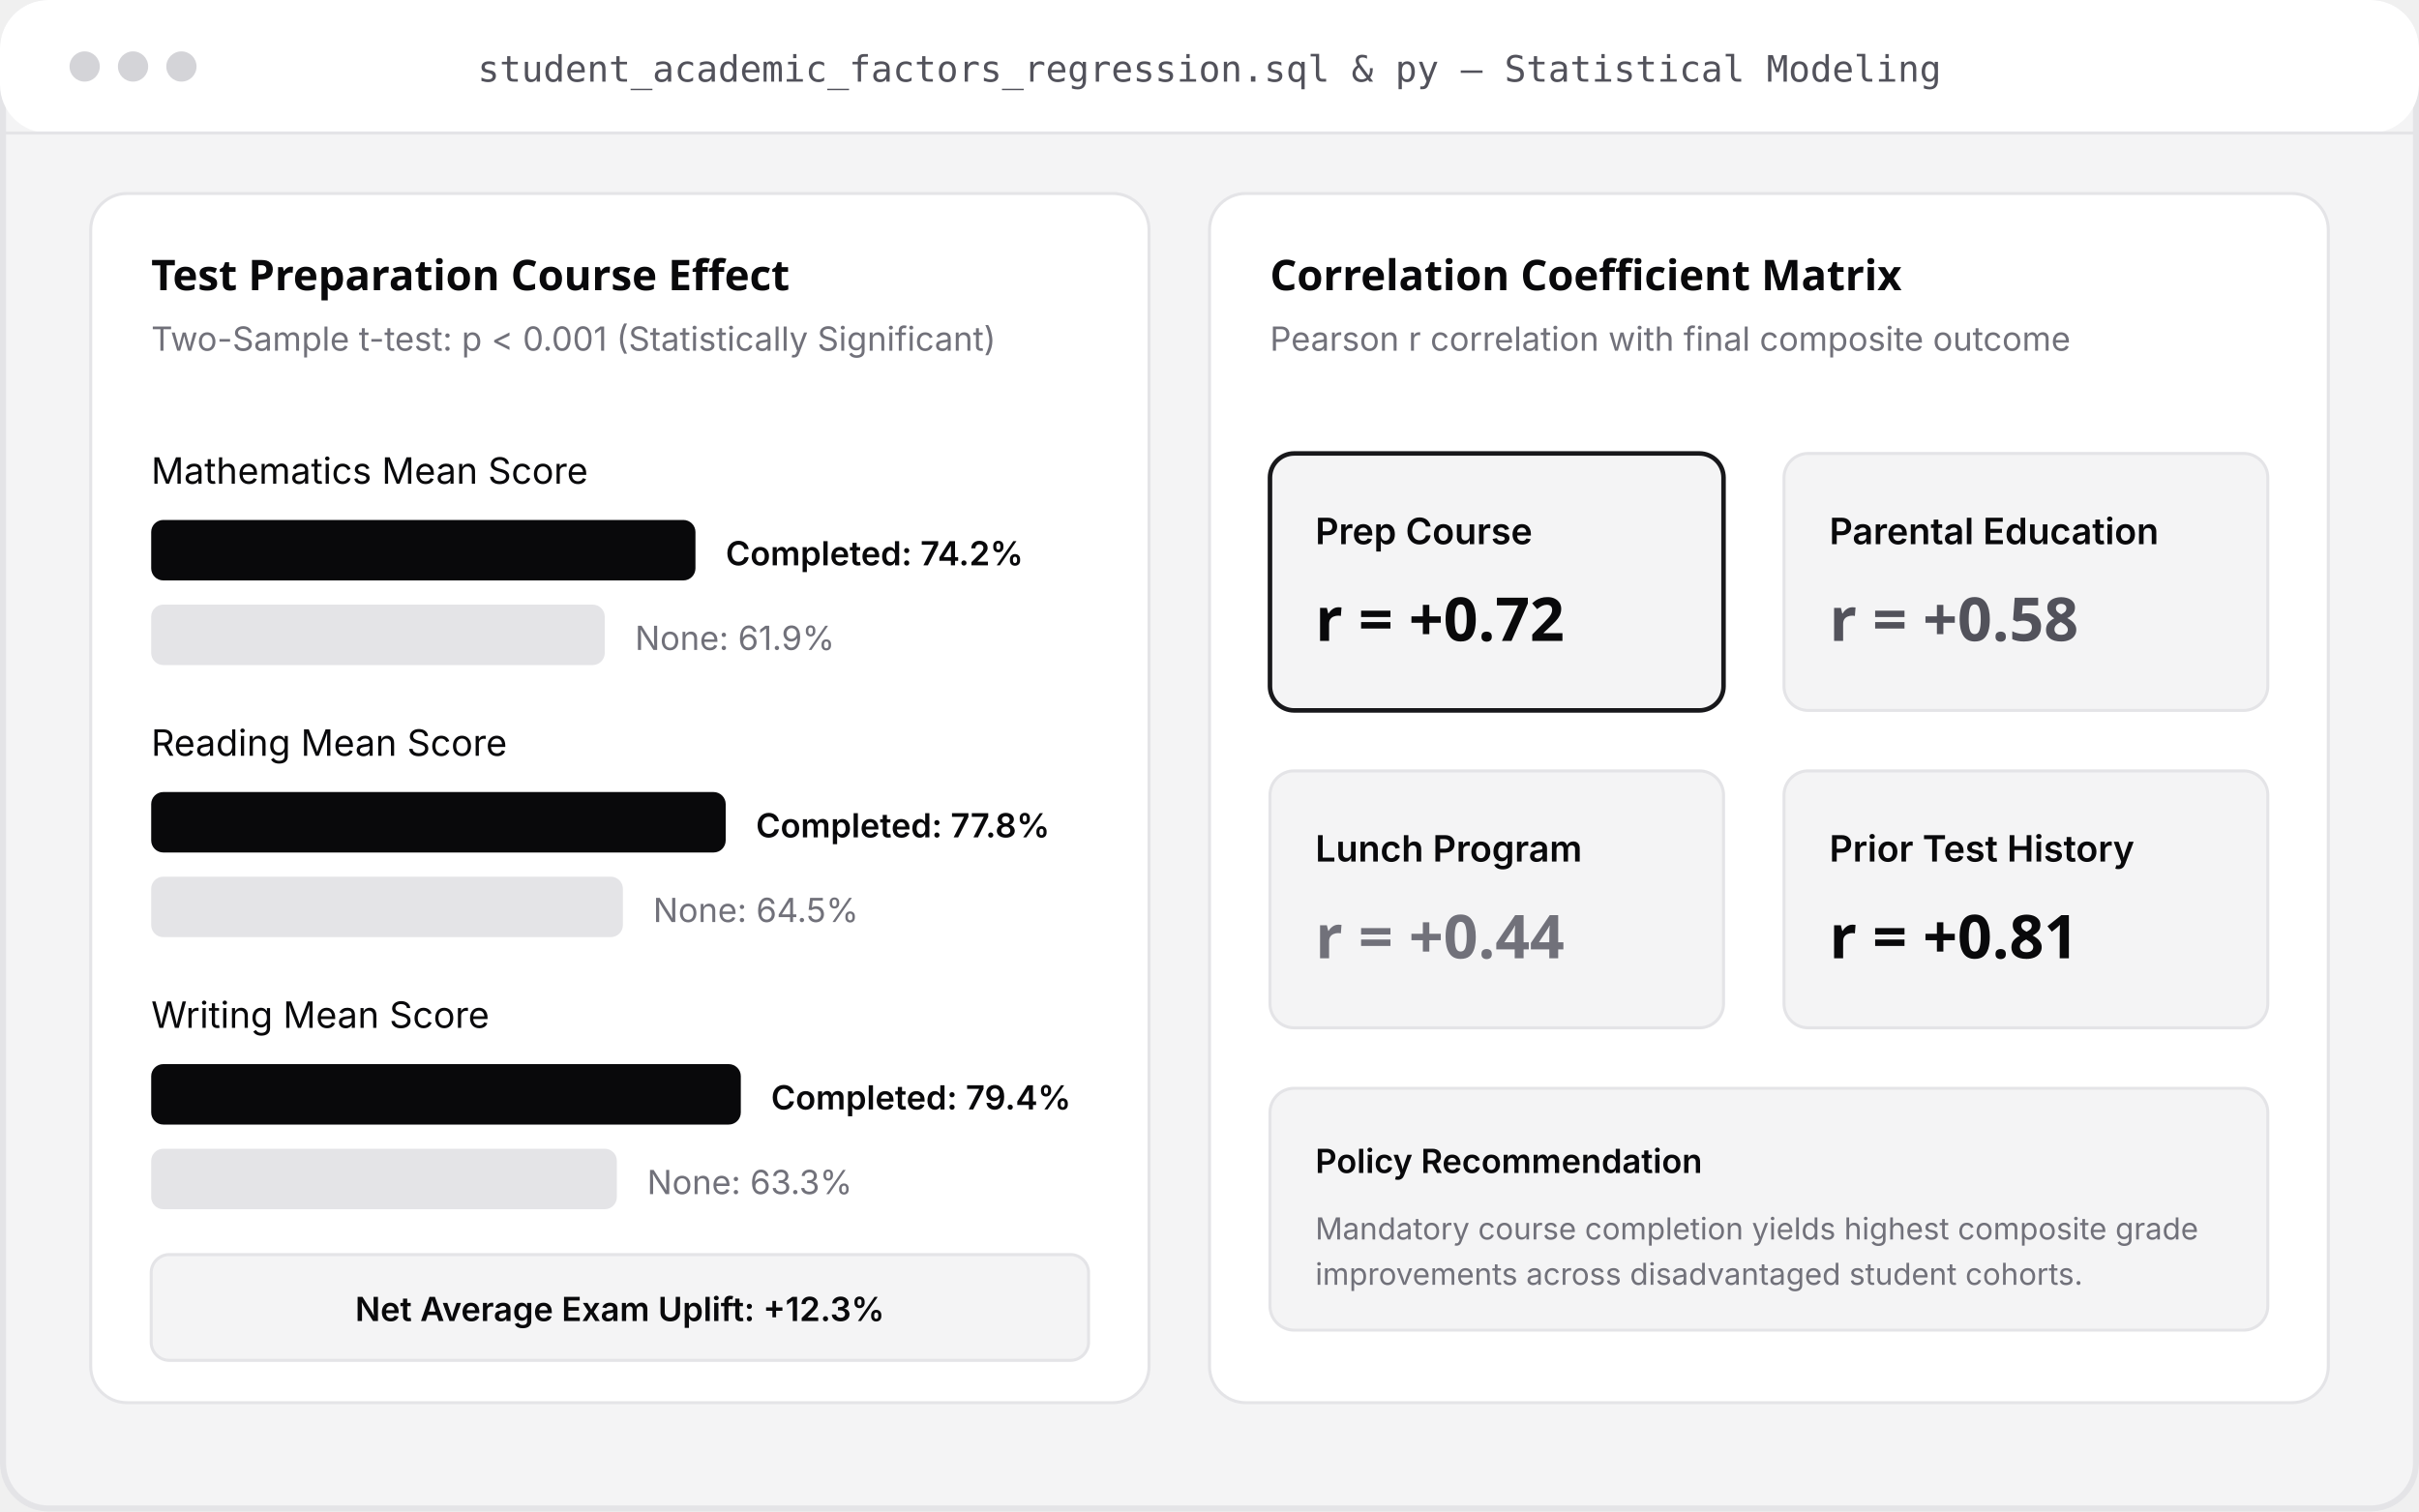
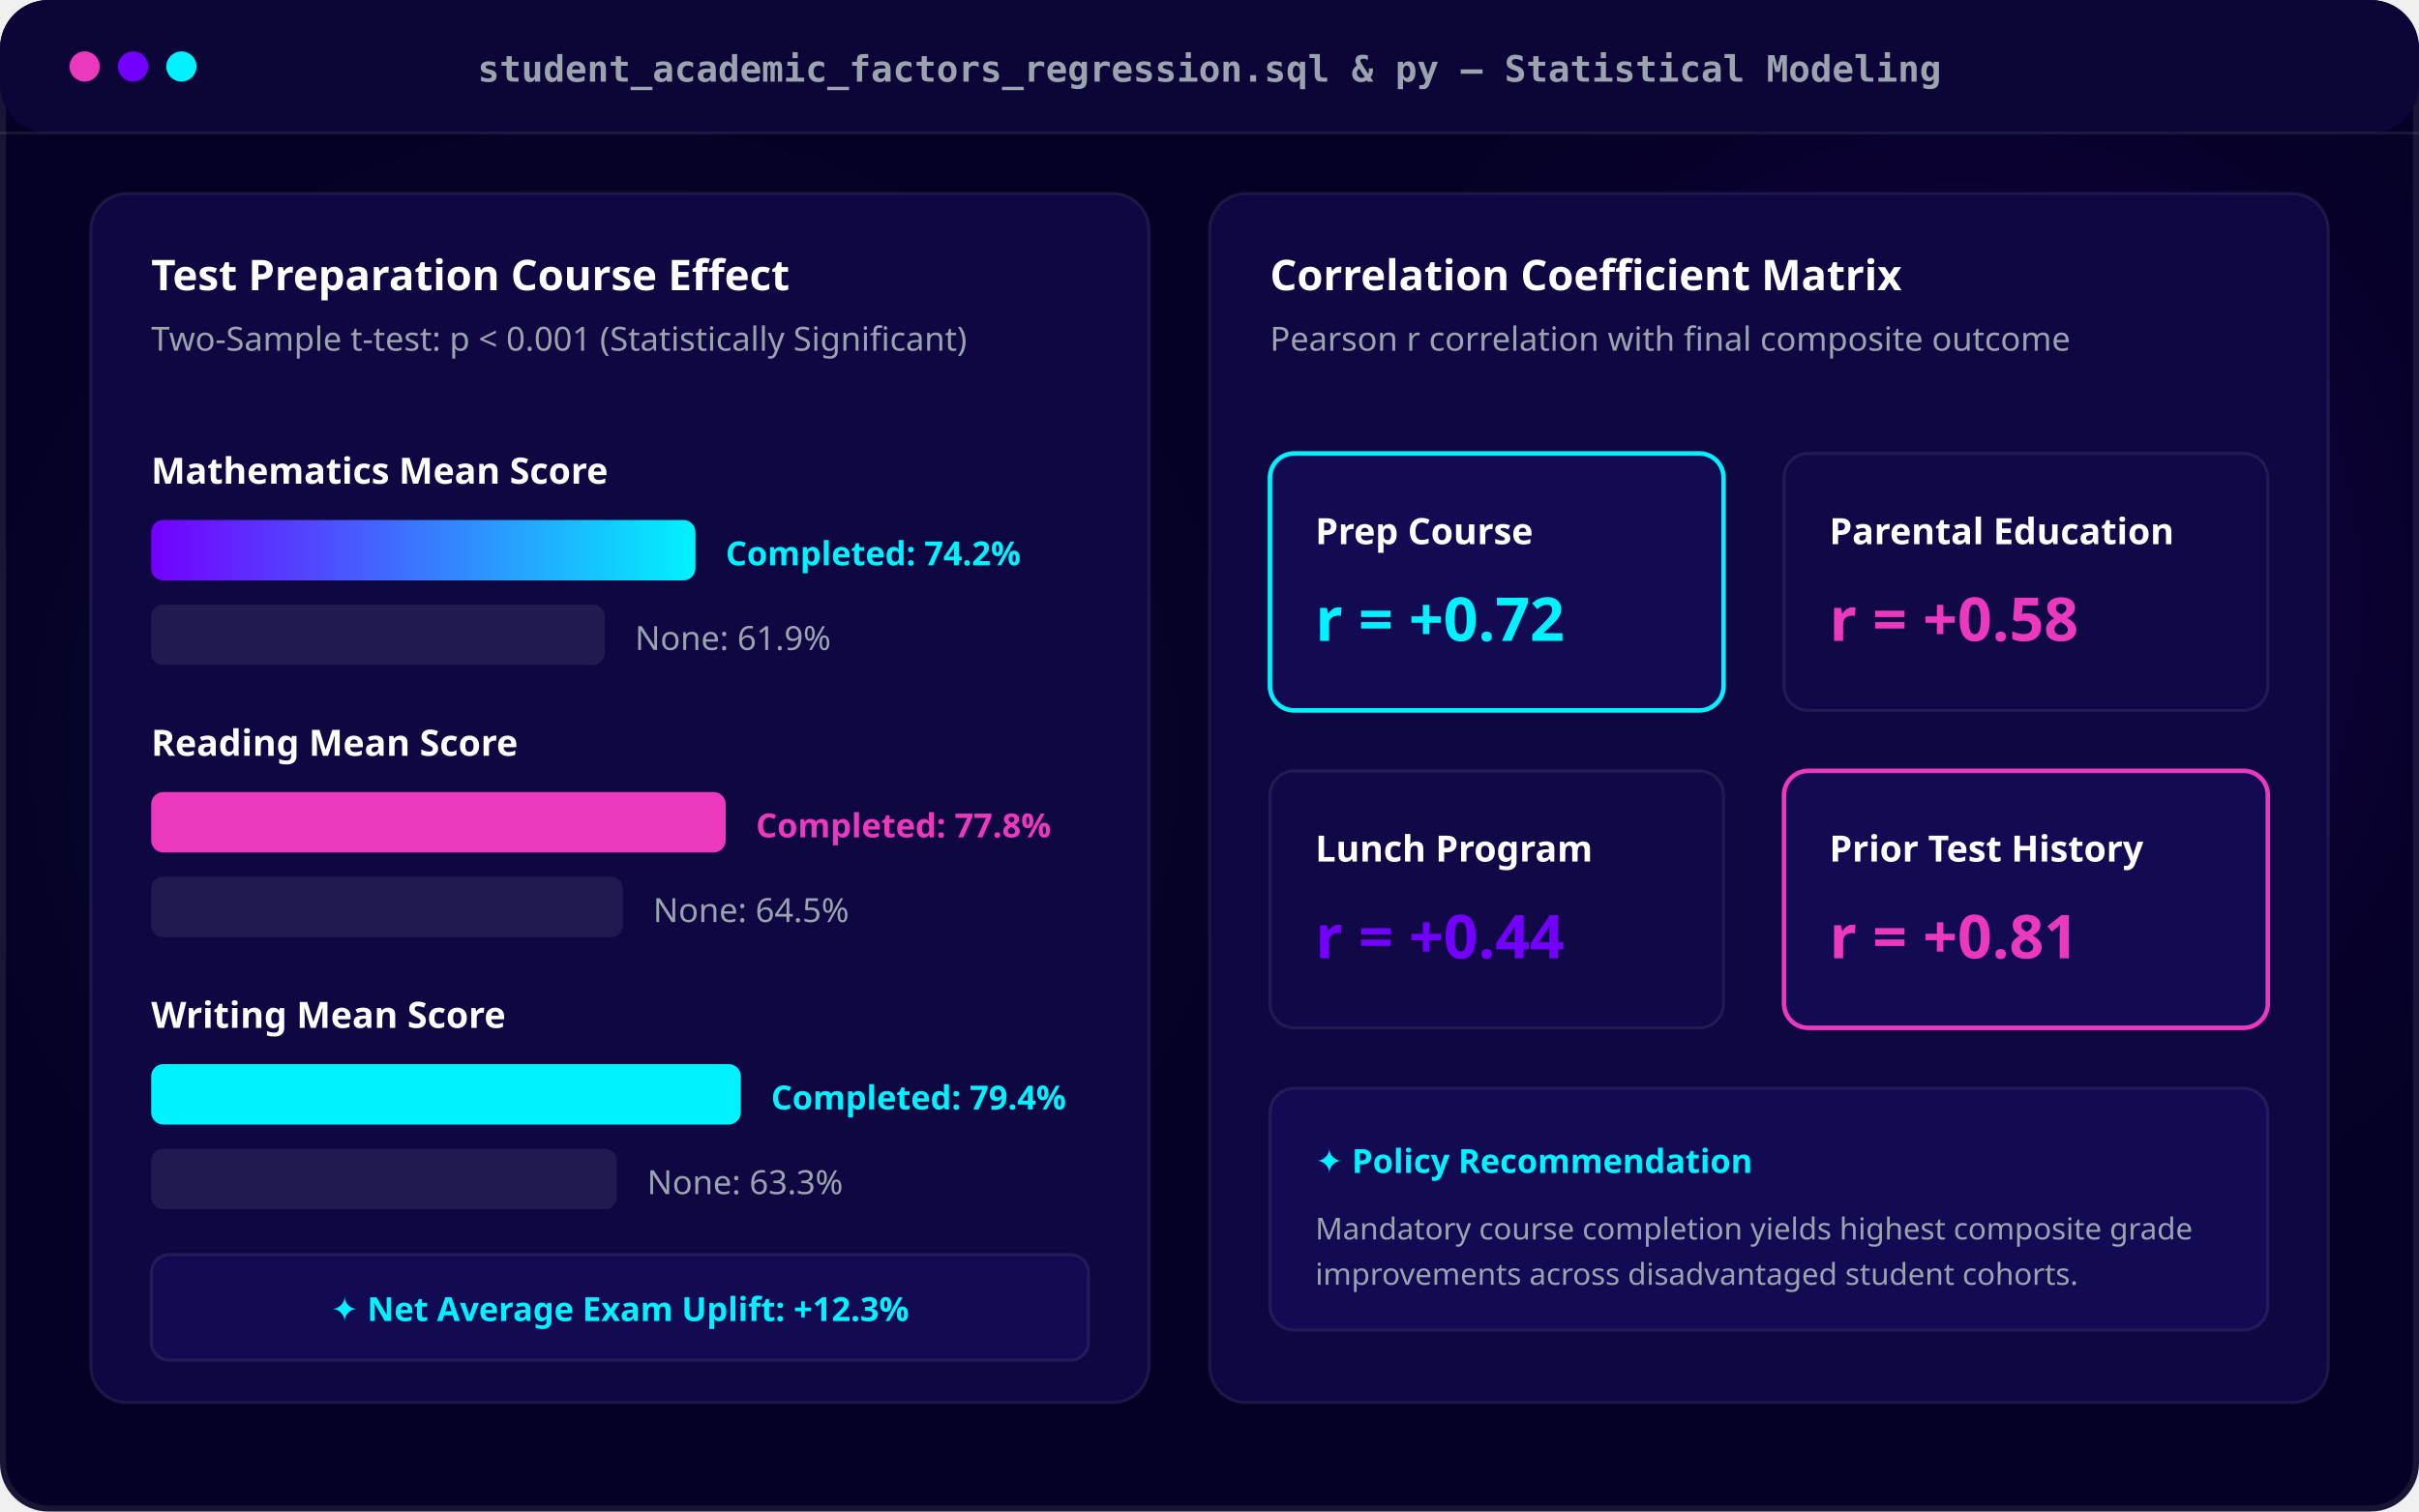
<svg xmlns="http://www.w3.org/2000/svg" viewBox="0 0 800 500" width="800" height="500">
-   <rect width="800" height="500" rx="16" fill="#F4F4F5" />
-   <rect x="1" y="1" width="798" height="498" rx="15" fill="none" stroke="#E4E4E7" stroke-width="2" />
-   <rect x="0" y="0" width="800" height="44" rx="16" fill="#FFFFFF" />
-   <line x1="0" y1="44" x2="800" y2="44" stroke="#E4E4E7" />
-   <circle cx="28" cy="22" r="5" fill="#D4D4D8" />
-   <circle cx="44" cy="22" r="5" fill="#D4D4D8" />
-   <circle cx="60" cy="22" r="5" fill="#D4D4D8" />
-   <text x="400" y="27" font-family="'JetBrains Mono', monospace" font-size="12" fill="#52525B" text-anchor="middle">student_academic_factors_regression.sql &amp; py — Statistical Modeling</text>
-   <rect x="30" y="64" width="350" height="400" rx="12" fill="#FFFFFF" stroke="#E4E4E7" />
-   <text x="50" y="96" font-family="'Sora', sans-serif" font-size="14" fill="#09090B" font-weight="600">Test Preparation Course Effect</text>
-   <text x="50" y="116" font-family="'Inter', sans-serif" font-size="11" fill="#71717A">Two-Sample t-test: p &lt; 0.001 (Statistically Significant)</text>
-   <text x="50" y="160" font-family="'Inter', sans-serif" font-size="12" fill="#09090B">Mathematics Mean Score</text>
-   <rect x="50" y="172" width="180" height="20" rx="4" fill="#09090B" />
-   <text x="240" y="187" font-family="'Inter', sans-serif" font-size="11" fill="#09090B" font-weight="600">Completed: 74.2%</text>
-   <rect x="50" y="200" width="150" height="20" rx="4" fill="#E4E4E7" />
-   <text x="210" y="215" font-family="'Inter', sans-serif" font-size="11" fill="#71717A">None: 61.9%</text>
-   <text x="50" y="250" font-family="'Inter', sans-serif" font-size="12" fill="#09090B">Reading Mean Score</text>
-   <rect x="50" y="262" width="190" height="20" rx="4" fill="#09090B" />
-   <text x="250" y="277" font-family="'Inter', sans-serif" font-size="11" fill="#09090B" font-weight="600">Completed: 77.8%</text>
-   <rect x="50" y="290" width="156" height="20" rx="4" fill="#E4E4E7" />
-   <text x="216" y="305" font-family="'Inter', sans-serif" font-size="11" fill="#71717A">None: 64.5%</text>
-   <text x="50" y="340" font-family="'Inter', sans-serif" font-size="12" fill="#09090B">Writing Mean Score</text>
-   <rect x="50" y="352" width="195" height="20" rx="4" fill="#09090B" />
-   <text x="255" y="367" font-family="'Inter', sans-serif" font-size="11" fill="#09090B" font-weight="600">Completed: 79.4%</text>
-   <rect x="50" y="380" width="154" height="20" rx="4" fill="#E4E4E7" />
-   <text x="214" y="395" font-family="'Inter', sans-serif" font-size="11" fill="#71717A">None: 63.3%</text>
-   <rect x="50" y="415" width="310" height="35" rx="6" fill="#F4F4F5" stroke="#E4E4E7" />
-   <text x="205" y="437" font-family="'Inter', sans-serif" font-size="11" fill="#09090B" text-anchor="middle" font-weight="600">Net Average Exam Uplift: +12.3%</text>
-   <rect x="400" y="64" width="370" height="400" rx="12" fill="#FFFFFF" stroke="#E4E4E7" />
-   <text x="420" y="96" font-family="'Sora', sans-serif" font-size="14" fill="#09090B" font-weight="600">Correlation Coefficient Matrix</text>
-   <text x="420" y="116" font-family="'Inter', sans-serif" font-size="11" fill="#71717A">Pearson r correlation with final composite outcome</text>
-   <rect x="420" y="150" width="150" height="85" rx="8" fill="#F4F4F5" stroke="#18181B" stroke-width="1.5" />
-   <text x="435" y="180" font-family="'Inter', sans-serif" font-size="12" fill="#09090B" font-weight="600">Prep Course</text>
-   <text x="435" y="212" font-family="'Sora', sans-serif" font-size="20" fill="#09090B" font-weight="700">r = +0.72</text>
-   <rect x="590" y="150" width="160" height="85" rx="8" fill="#F4F4F5" stroke="#E4E4E7" />
-   <text x="605" y="180" font-family="'Inter', sans-serif" font-size="12" fill="#09090B" font-weight="600">Parental Education</text>
-   <text x="605" y="212" font-family="'Sora', sans-serif" font-size="20" fill="#52525B" font-weight="700">r = +0.58</text>
-   <rect x="420" y="255" width="150" height="85" rx="8" fill="#F4F4F5" stroke="#E4E4E7" />
-   <text x="435" y="285" font-family="'Inter', sans-serif" font-size="12" fill="#09090B" font-weight="600">Lunch Program</text>
-   <text x="435" y="317" font-family="'Sora', sans-serif" font-size="20" fill="#71717A" font-weight="700">r = +0.44</text>
-   <rect x="590" y="255" width="160" height="85" rx="8" fill="#F4F4F5" stroke="#E4E4E7" />
-   <text x="605" y="285" font-family="'Inter', sans-serif" font-size="12" fill="#09090B" font-weight="600">Prior Test History</text>
-   <text x="605" y="317" font-family="'Sora', sans-serif" font-size="20" fill="#09090B" font-weight="700">r = +0.81</text>
-   <rect x="420" y="360" width="330" height="80" rx="8" fill="#F4F4F5" stroke="#E4E4E7" />
-   <text x="435" y="388" font-family="'Inter', sans-serif" font-size="11" fill="#09090B" font-weight="600">Policy Recommendation</text>
-   <text x="435" y="410" font-family="'Inter', sans-serif" font-size="10" fill="#71717A">Mandatory course completion yields highest composite grade</text>
-   <text x="435" y="425" font-family="'Inter', sans-serif" font-size="10" fill="#71717A">improvements across disadvantaged student cohorts.</text>
+   <defs>
+     <linearGradient id="spCyanGrad" x1="0" y1="0" x2="1" y2="0">
+       <stop offset="0%" stop-color="#7300ff" />
+       <stop offset="100%" stop-color="#00f2fe" />
+     </linearGradient>
+   </defs>
+   <rect width="800" height="500" rx="16" fill="#050126" />
+   <rect x="1" y="1" width="798" height="498" rx="15" fill="none" stroke="rgba(255,255,255,0.08)" stroke-width="2" />
+   <circle cx="200" cy="250" r="140" fill="#00f2fe" opacity="0.08" filter="blur(40px)" />
+   <circle cx="650" cy="200" r="140" fill="#7300ff" opacity="0.12" filter="blur(40px)" />
+   <rect x="0" y="0" width="800" height="44" rx="16" fill="#0c0538" />
+   <line x1="0" y1="44" x2="800" y2="44" stroke="rgba(255,255,255,0.08)" />
+   <circle cx="28" cy="22" r="5" fill="#ec38bc" />
+   <circle cx="44" cy="22" r="5" fill="#7300ff" />
+   <circle cx="60" cy="22" r="5" fill="#00f2fe" />
+   <text x="400" y="27" font-family="'Plus Jakarta Sans', monospace" font-size="12" fill="#9ca3af" text-anchor="middle" font-weight="600">student_academic_factors_regression.sql &amp; py — Statistical Modeling</text>
+   <rect x="30" y="64" width="350" height="400" rx="12" fill="#0e0742" stroke="rgba(255,255,255,0.08)" />
+   <text x="50" y="96" font-family="'Plus Jakarta Sans', sans-serif" font-size="14" fill="#ffffff" font-weight="700">Test Preparation Course Effect</text>
+   <text x="50" y="116" font-family="'Plus Jakarta Sans', sans-serif" font-size="11" fill="#9ca3af">Two-Sample t-test: p &lt; 0.001 (Statistically Significant)</text>
+   <text x="50" y="160" font-family="'Plus Jakarta Sans', sans-serif" font-size="12" fill="#ffffff" font-weight="600">Mathematics Mean Score</text>
+   <rect x="50" y="172" width="180" height="20" rx="4" fill="url(#spCyanGrad)" />
+   <text x="240" y="187" font-family="'Plus Jakarta Sans', sans-serif" font-size="11" fill="#00f2fe" font-weight="700">Completed: 74.2%</text>
+   <rect x="50" y="200" width="150" height="20" rx="4" fill="rgba(255,255,255,0.08)" />
+   <text x="210" y="215" font-family="'Plus Jakarta Sans', sans-serif" font-size="11" fill="#9ca3af">None: 61.9%</text>
+   <text x="50" y="250" font-family="'Plus Jakarta Sans', sans-serif" font-size="12" fill="#ffffff" font-weight="600">Reading Mean Score</text>
+   <rect x="50" y="262" width="190" height="20" rx="4" fill="#ec38bc" />
+   <text x="250" y="277" font-family="'Plus Jakarta Sans', sans-serif" font-size="11" fill="#ec38bc" font-weight="700">Completed: 77.8%</text>
+   <rect x="50" y="290" width="156" height="20" rx="4" fill="rgba(255,255,255,0.08)" />
+   <text x="216" y="305" font-family="'Plus Jakarta Sans', sans-serif" font-size="11" fill="#9ca3af">None: 64.5%</text>
+   <text x="50" y="340" font-family="'Plus Jakarta Sans', sans-serif" font-size="12" fill="#ffffff" font-weight="600">Writing Mean Score</text>
+   <rect x="50" y="352" width="195" height="20" rx="4" fill="#00f2fe" />
+   <text x="255" y="367" font-family="'Plus Jakarta Sans', sans-serif" font-size="11" fill="#00f2fe" font-weight="700">Completed: 79.4%</text>
+   <rect x="50" y="380" width="154" height="20" rx="4" fill="rgba(255,255,255,0.08)" />
+   <text x="214" y="395" font-family="'Plus Jakarta Sans', sans-serif" font-size="11" fill="#9ca3af">None: 63.3%</text>
+   <rect x="50" y="415" width="310" height="35" rx="6" fill="#130a54" stroke="rgba(255,255,255,0.08)" />
+   <text x="205" y="437" font-family="'Plus Jakarta Sans', sans-serif" font-size="11" fill="#00f2fe" text-anchor="middle" font-weight="700">✦ Net Average Exam Uplift: +12.3%</text>
+   <rect x="400" y="64" width="370" height="400" rx="12" fill="#0e0742" stroke="rgba(255,255,255,0.08)" />
+   <text x="420" y="96" font-family="'Plus Jakarta Sans', sans-serif" font-size="14" fill="#ffffff" font-weight="700">Correlation Coefficient Matrix</text>
+   <text x="420" y="116" font-family="'Plus Jakarta Sans', sans-serif" font-size="11" fill="#9ca3af">Pearson r correlation with final composite outcome</text>
+   <rect x="420" y="150" width="150" height="85" rx="8" fill="#130a54" stroke="#00f2fe" stroke-width="1.5" />
+   <text x="435" y="180" font-family="'Plus Jakarta Sans', sans-serif" font-size="12" fill="#ffffff" font-weight="600">Prep Course</text>
+   <text x="435" y="212" font-family="'Plus Jakarta Sans', sans-serif" font-size="20" fill="#00f2fe" font-weight="800">r = +0.72</text>
+   <rect x="590" y="150" width="160" height="85" rx="8" fill="#100847" stroke="rgba(255,255,255,0.08)" />
+   <text x="605" y="180" font-family="'Plus Jakarta Sans', sans-serif" font-size="12" fill="#ffffff" font-weight="600">Parental Education</text>
+   <text x="605" y="212" font-family="'Plus Jakarta Sans', sans-serif" font-size="20" fill="#ec38bc" font-weight="800">r = +0.58</text>
+   <rect x="420" y="255" width="150" height="85" rx="8" fill="#100847" stroke="rgba(255,255,255,0.08)" />
+   <text x="435" y="285" font-family="'Plus Jakarta Sans', sans-serif" font-size="12" fill="#ffffff" font-weight="600">Lunch Program</text>
+   <text x="435" y="317" font-family="'Plus Jakarta Sans', sans-serif" font-size="20" fill="#7300ff" font-weight="800">r = +0.44</text>
+   <rect x="590" y="255" width="160" height="85" rx="8" fill="#130a54" stroke="#ec38bc" stroke-width="1.5" />
+   <text x="605" y="285" font-family="'Plus Jakarta Sans', sans-serif" font-size="12" fill="#ffffff" font-weight="600">Prior Test History</text>
+   <text x="605" y="317" font-family="'Plus Jakarta Sans', sans-serif" font-size="20" fill="#ec38bc" font-weight="800">r = +0.81</text>
+   <rect x="420" y="360" width="330" height="80" rx="8" fill="#130a54" stroke="rgba(255,255,255,0.08)" />
+   <text x="435" y="388" font-family="'Plus Jakarta Sans', sans-serif" font-size="11" fill="#00f2fe" font-weight="700">✦ Policy Recommendation</text>
+   <text x="435" y="410" font-family="'Plus Jakarta Sans', sans-serif" font-size="10" fill="#9ca3af">Mandatory course completion yields highest composite grade</text>
+   <text x="435" y="425" font-family="'Plus Jakarta Sans', sans-serif" font-size="10" fill="#9ca3af">improvements across disadvantaged student cohorts.</text>
</svg>
